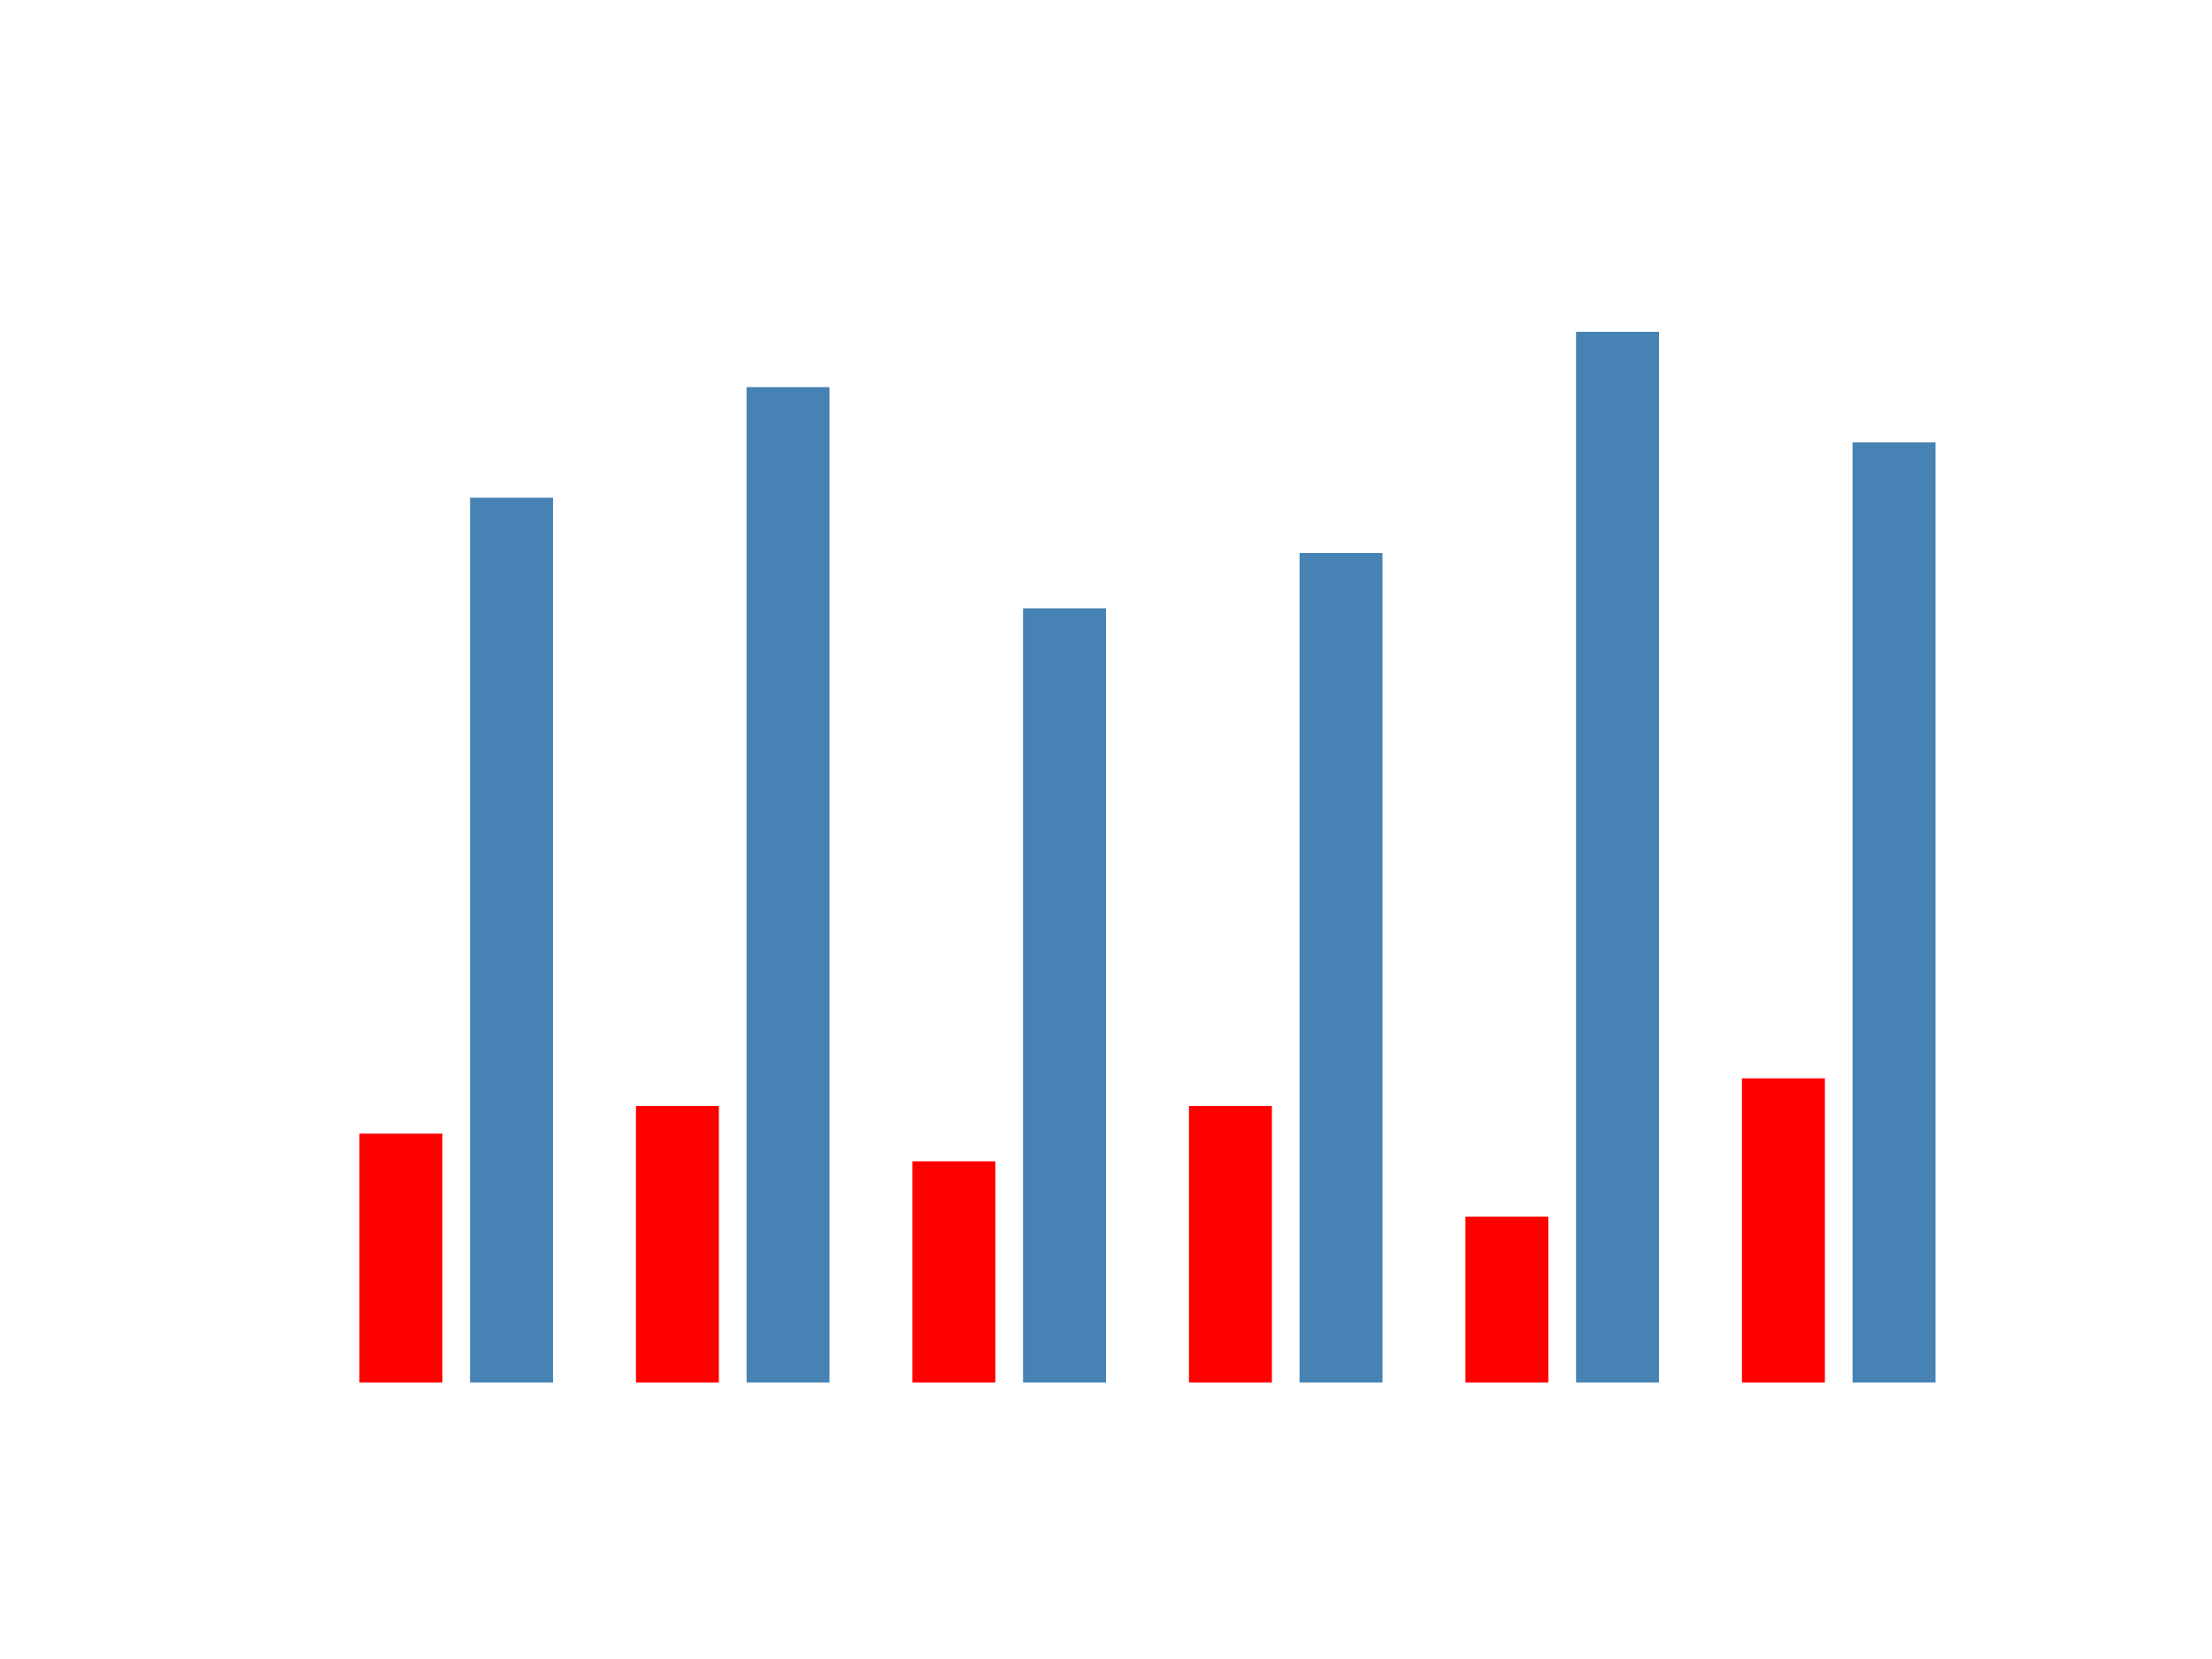
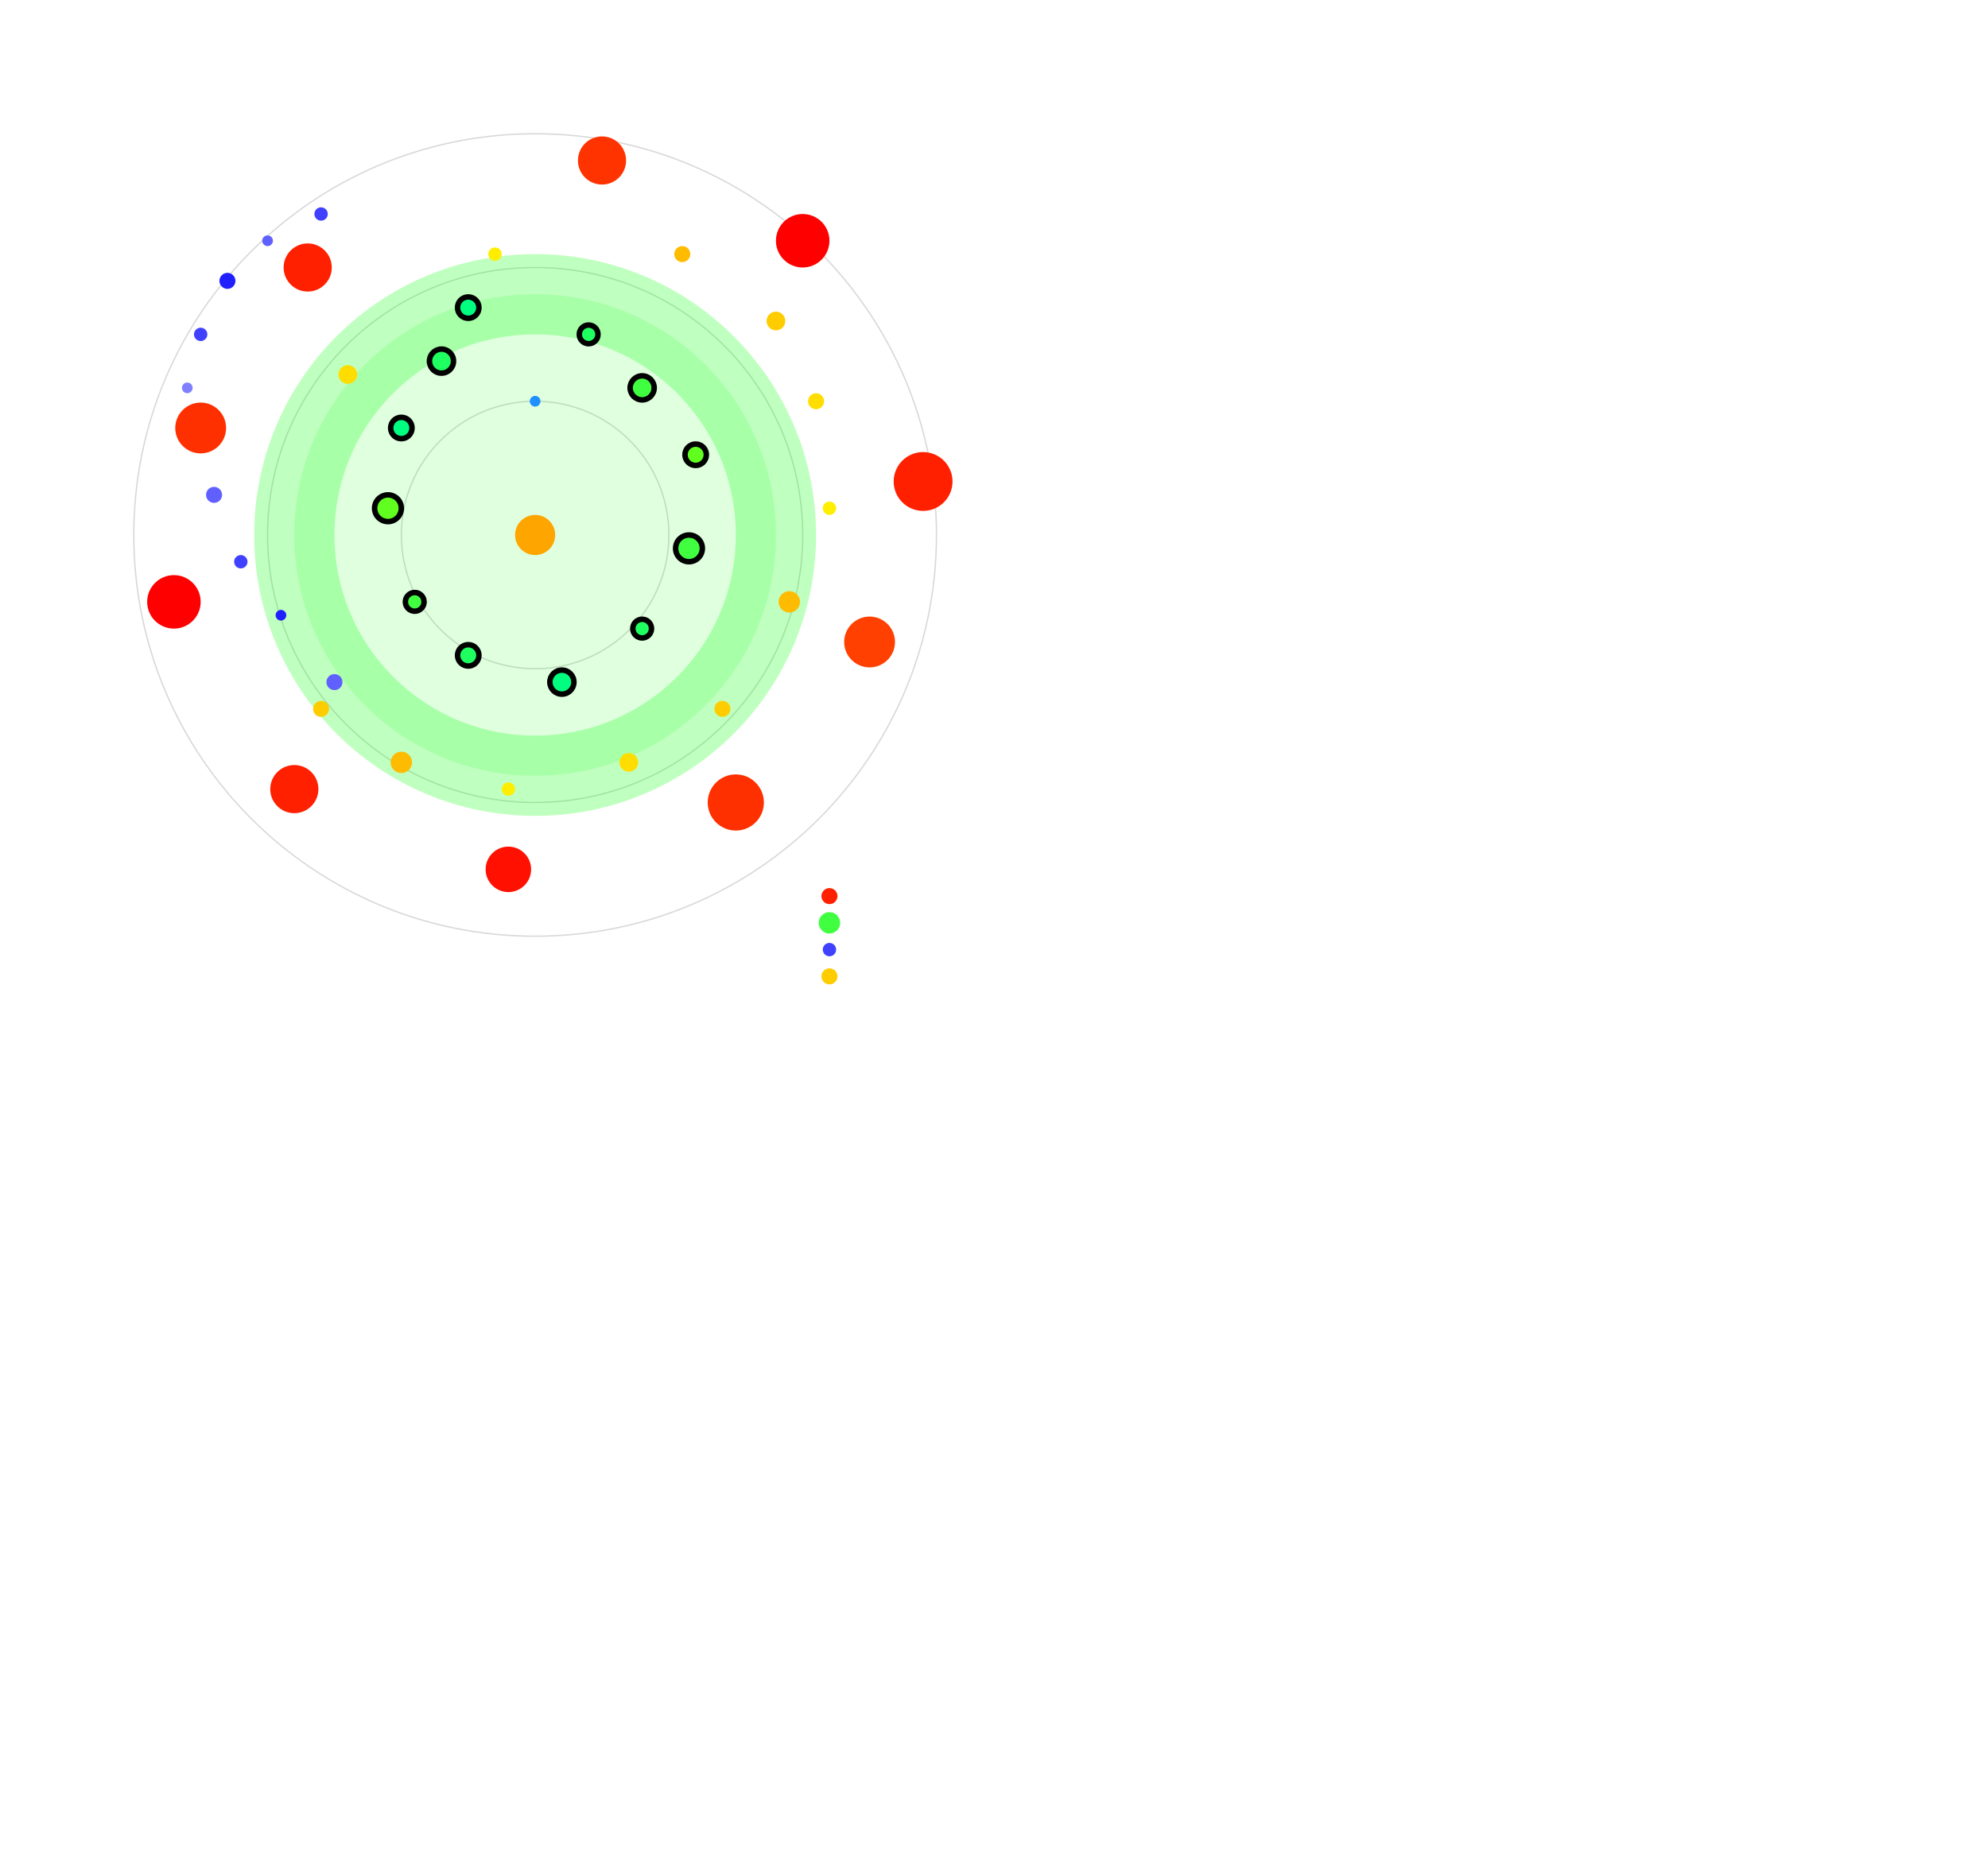
- <svg xmlns="http://www.w3.org/2000/svg" height="600" id="svg" tag_name="svg" version="1.1" width="800">
-   <rect class="reveliogood_2 reveliobad_1" fill="red" height="90" id="rect_11" stroke-width="2" tag_name="svg/rect_11" width="30" x="130" y="410" />
-   <rect class="reveliogood_2" fill="red" height="100" id="rect_10" stroke-width="2" tag_name="svg/rect_10" width="30" x="230" y="400" />
-   <rect class="reveliogood_2" fill="red" height="80" id="rect_9" stroke-width="2" tag_name="svg/rect_9" width="30" x="330" y="420" />
-   <rect class="reveliogood_2" fill="red" height="100" id="rect_8" stroke-width="2" tag_name="svg/rect_8" width="30" x="430" y="400" />
-   <rect class="reveliogood_2" fill="red" height="60" id="rect_7" stroke-width="2" tag_name="svg/rect_7" width="30" x="530" y="440" />
-   <rect class="reveliogood_2" fill="red" height="110" id="rect_6" stroke-width="2" tag_name="svg/rect_6" width="30" x="630" y="390" />
-   <rect class="reveliogood " fill="steelblue" height="320" id="rect_5" stroke-width="2" tag_name="svg/rect_5" width="30" x="170" y="180" />
-   <rect class="reveliogood " fill="steelblue" height="360" id="rect_4" stroke-width="2" tag_name="svg/rect_4" width="30" x="270" y="140" />
-   <rect class="reveliogood " fill="steelblue" height="280" id="rect_3" stroke-width="2" tag_name="svg/rect_3" width="30" x="370" y="220" />
-   <rect class="reveliogood " fill="steelblue" height="300" id="rect_2" stroke-width="2" tag_name="svg/rect_2" width="30" x="470" y="200" />
-   <rect class="reveliogood " fill="steelblue" height="380" id="rect_1" stroke-width="2" tag_name="svg/rect_1" width="30" x="570" y="120" />
-   <rect class="reveliogood" fill="steelblue" height="340" id="rect" stroke-width="2" tag_name="svg/rect" width="30" x="670" y="160" />
+ <svg xmlns="http://www.w3.org/2000/svg" height="1400" id="svg" tag_name="svg" width="1486">
+   <g id="g_1" stroke="#33333330" stroke-width="1" tag_name="svg/g_1">
+     <circle cx="400" cy="400" fill="none" id="circle_52" r="100" tag_name="svg/g_1/circle_52" />
+     <circle cx="400" cy="400" fill="none" id="circle_51" r="200" tag_name="svg/g_1/circle_51" />
+     <circle cx="400" cy="400" fill="none" id="circle_50" r="300" tag_name="svg/g_1/circle_50" />
+     <circle class="reveliobad_1  reveliogood_9" cx="400" cy="400" fill="#00ff0020" id="circle_49" r="180" stroke="#00ff0040" stroke-width="60" tag_name="svg/g_1/circle_49" />
+   </g>
+   <circle cx="400" cy="400" fill="orange" id="circle_48" r="15" tag_name="svg/circle_48">
+     <animate attributeName="r" dur="4s" id="animate" repeatCount="indefinite" tag_name="svg/circle_48/animate" values="15;17;15" />
+   </circle>
+   <circle cx="400" cy="300" fill="#1E90FF" id="circle_47" r="4" stroke-width="1" tag_name="svg/circle_47" />
+   <circle class="reveliogood reveliobad_1  reveliobad_2" cx="450" cy="120" fill="#ff3300" id="circle_46" r="18" tag_name="svg/circle_46" />
+   <circle class="reveliogood  reveliobad_2" cx="600" cy="180" fill="#ff0000" id="circle_45" r="20" tag_name="svg/circle_45" />
+   <circle class="reveliogood " cx="690" cy="360" fill="#ff2000" id="circle_44" r="22" tag_name="svg/circle_44" />
+   <circle class="reveliogood reveliobad_1 " cx="650" cy="480" fill="#ff4000" id="circle_43" r="19" tag_name="svg/circle_43" />
+   <circle class="reveliogood " cx="550" cy="600" fill="#ff3000" id="circle_42" r="21" tag_name="svg/circle_42" />
+   <circle class="reveliogood " cx="380" cy="650" fill="#ff1000" id="circle_41" r="17" tag_name="svg/circle_41" />
+   <circle class="reveliogood reveliobad_1  reveliobad_2" cx="220" cy="590" fill="#ff2000" id="circle_40" r="18" tag_name="svg/circle_40" />
+   <circle class="reveliogood reveliobad_1 " cx="130" cy="450" fill="#ff0000" id="circle_39" r="20" tag_name="svg/circle_39" />
+   <circle class="reveliogood reveliobad_1 " cx="150" cy="320" fill="#ff3000" id="circle_38" r="19" tag_name="svg/circle_38" />
+   <circle class="reveliogood reveliobad_1" cx="230" cy="200" fill="#ff2000" id="circle_37" r="18" tag_name="svg/circle_37" />
+   <circle class="reveliogood_2 reveliogood_6 reveliogood_9 reveliogood_10" cx="350" cy="230" fill="#00ff80" id="circle_36" r="8" stroke="rgb(0,0,0)" stroke-width="4.1" tag_name="svg/circle_36" />
+   <circle class="reveliogood_2 reveliogood_6 reveliogood_9 reveliogood_10" cx="440" cy="250" fill="#20ff60" id="circle_35" r="7" stroke="rgb(0,0,0)" stroke-width="4.1" tag_name="svg/circle_35" />
+   <circle class="reveliogood_2 reveliogood_6 reveliogood_9 reveliogood_10" cx="480" cy="290" fill="#40ff40" id="circle_34" r="9" stroke="rgb(0,0,0)" stroke-width="4.1" tag_name="svg/circle_34" />
+   <circle class="reveliogood_2 reveliogood_6 reveliogood_9 reveliogood_10" cx="520" cy="340" fill="#60ff20" id="circle_33" r="8" stroke="rgb(0,0,0)" stroke-width="4.1" tag_name="svg/circle_33" />
+   <circle class="reveliogood_2 reveliogood_6 reveliogood_9 reveliogood_10" cx="515" cy="410" fill="#40ff40" id="circle_32" r="10" stroke="rgb(0,0,0)" stroke-width="4.1" tag_name="svg/circle_32" />
+   <circle class="reveliogood_2 reveliogood_6 reveliogood_9 reveliogood_10" cx="480" cy="470" fill="#20ff60" id="circle_31" r="7" stroke="rgb(0,0,0)" stroke-width="4.1" tag_name="svg/circle_31" />
+   <circle class="reveliogood_2 reveliogood_6 reveliogood_9 reveliogood_10" cx="420" cy="510" fill="#00ff80" id="circle_30" r="9" stroke="rgb(0,0,0)" stroke-width="4.1" tag_name="svg/circle_30" />
+   <circle class="reveliogood_2 reveliogood_6 reveliogood_9 reveliogood_10" cx="350" cy="490" fill="#20ff60" id="circle_29" r="8" stroke="rgb(0,0,0)" stroke-width="4.1" tag_name="svg/circle_29" />
+   <circle class="reveliogood_2 reveliogood_6 reveliogood_9 reveliogood_10" cx="310" cy="450" fill="#40ff40" id="circle_28" r="7" stroke="rgb(0,0,0)" stroke-width="4.1" tag_name="svg/circle_28" />
+   <circle class="reveliogood_2 reveliogood_6 reveliogood_9 reveliogood_10" cx="290" cy="380" fill="#60ff20" id="circle_27" r="10" stroke="rgb(0,0,0)" stroke-width="4.1" tag_name="svg/circle_27" />
+   <circle class="reveliogood_2 reveliogood_6 reveliogood_9 reveliogood_10" cx="300" cy="320" fill="#00ff80" id="circle_26" r="8" stroke="rgb(0,0,0)" stroke-width="4.1" tag_name="svg/circle_26" />
+   <circle class="reveliogood_2 reveliogood_6 reveliogood_9 reveliogood_10" cx="330" cy="270" fill="#20ff60" id="circle_25" r="9" stroke="rgb(0,0,0)" stroke-width="4.1" tag_name="svg/circle_25" />
+   <circle class="reveliogood_7" cx="240" cy="160" fill="#4040ff" id="circle_24" r="5" tag_name="svg/circle_24" />
+   <circle class="reveliogood_7" cx="200" cy="180" fill="#6060ff" id="circle_23" r="4" tag_name="svg/circle_23" />
+   <circle class="reveliogood_7" cx="170" cy="210" fill="#2020ff" id="circle_22" r="6" tag_name="svg/circle_22" />
+   <circle class="reveliogood_7 reveliobad_1" cx="150" cy="250" fill="#4040ff" id="circle_21" r="5" tag_name="svg/circle_21" />
+   <circle class="reveliogood_7 reveliobad_1" cx="140" cy="290" fill="#8080ff" id="circle_20" r="4" tag_name="svg/circle_20" />
+   <circle class="reveliogood_8 reveliobad_1" cx="160" cy="370" fill="#6060ff" id="circle_19" r="6" tag_name="svg/circle_19" />
+   <circle class="reveliogood_8" cx="180" cy="420" fill="#4040ff" id="circle_18" r="5" tag_name="svg/circle_18" />
+   <circle class="reveliogood_8" cx="210" cy="460" fill="#2020ff" id="circle_17" r="4" tag_name="svg/circle_17" />
+   <circle class="reveliogood_8" cx="250" cy="510" fill="#6060ff" id="circle_16" r="6" tag_name="svg/circle_16" />
+   <circle class="reveliogood_5" cx="580" cy="240" fill="#ffcc00" id="circle_15" r="7" tag_name="svg/circle_15" />
+   <circle class="reveliogood_5" cx="610" cy="300" fill="#ffdd00" id="circle_14" r="6" tag_name="svg/circle_14" />
+   <circle class="reveliogood_5" cx="620" cy="380" fill="#ffee00" id="circle_13" r="5" tag_name="svg/circle_13" />
+   <circle class="reveliogood_5" cx="590" cy="450" fill="#ffbb00" id="circle_12" r="8" tag_name="svg/circle_12" />
+   <circle class="reveliogood_5" cx="540" cy="530" fill="#ffcc00" id="circle_11" r="6" tag_name="svg/circle_11" />
+   <circle class="reveliogood_5" cx="470" cy="570" fill="#ffdd00" id="circle_10" r="7" tag_name="svg/circle_10" />
+   <circle class="reveliogood_5" cx="380" cy="590" fill="#ffee00" id="circle_9" r="5" tag_name="svg/circle_9" />
+   <circle class="reveliogood_5" cx="300" cy="570" fill="#ffbb00" id="circle_8" r="8" tag_name="svg/circle_8" />
+   <circle class="reveliogood_5" cx="240" cy="530" fill="#ffcc00" id="circle_7" r="6" tag_name="svg/circle_7" />
+   <circle class="reveliogood_5" cx="260" cy="280" fill="#ffdd00" id="circle_6" r="7" tag_name="svg/circle_6" />
+   <circle class="reveliogood_5" cx="370" cy="190" fill="#ffee00" id="circle_5" r="5" tag_name="svg/circle_5" />
+   <circle class="reveliogood_5" cx="510" cy="190" fill="#ffbb00" id="circle_4" r="6" tag_name="svg/circle_4" />
+   <circle class="reveliobad_2" cx="620" cy="670" fill="#ff2000" id="circle_3" r="6" tag_name="svg/circle_3" />
+   <circle cx="620" cy="690" fill="#40ff40" id="circle_2" r="8" tag_name="svg/circle_2" />
+   <circle cx="620" cy="710" fill="#4040ff" id="circle_1" r="5" tag_name="svg/circle_1" />
+   <circle cx="620" cy="730" fill="#ffcc00" id="circle" r="6" tag_name="svg/circle" />
</svg>
